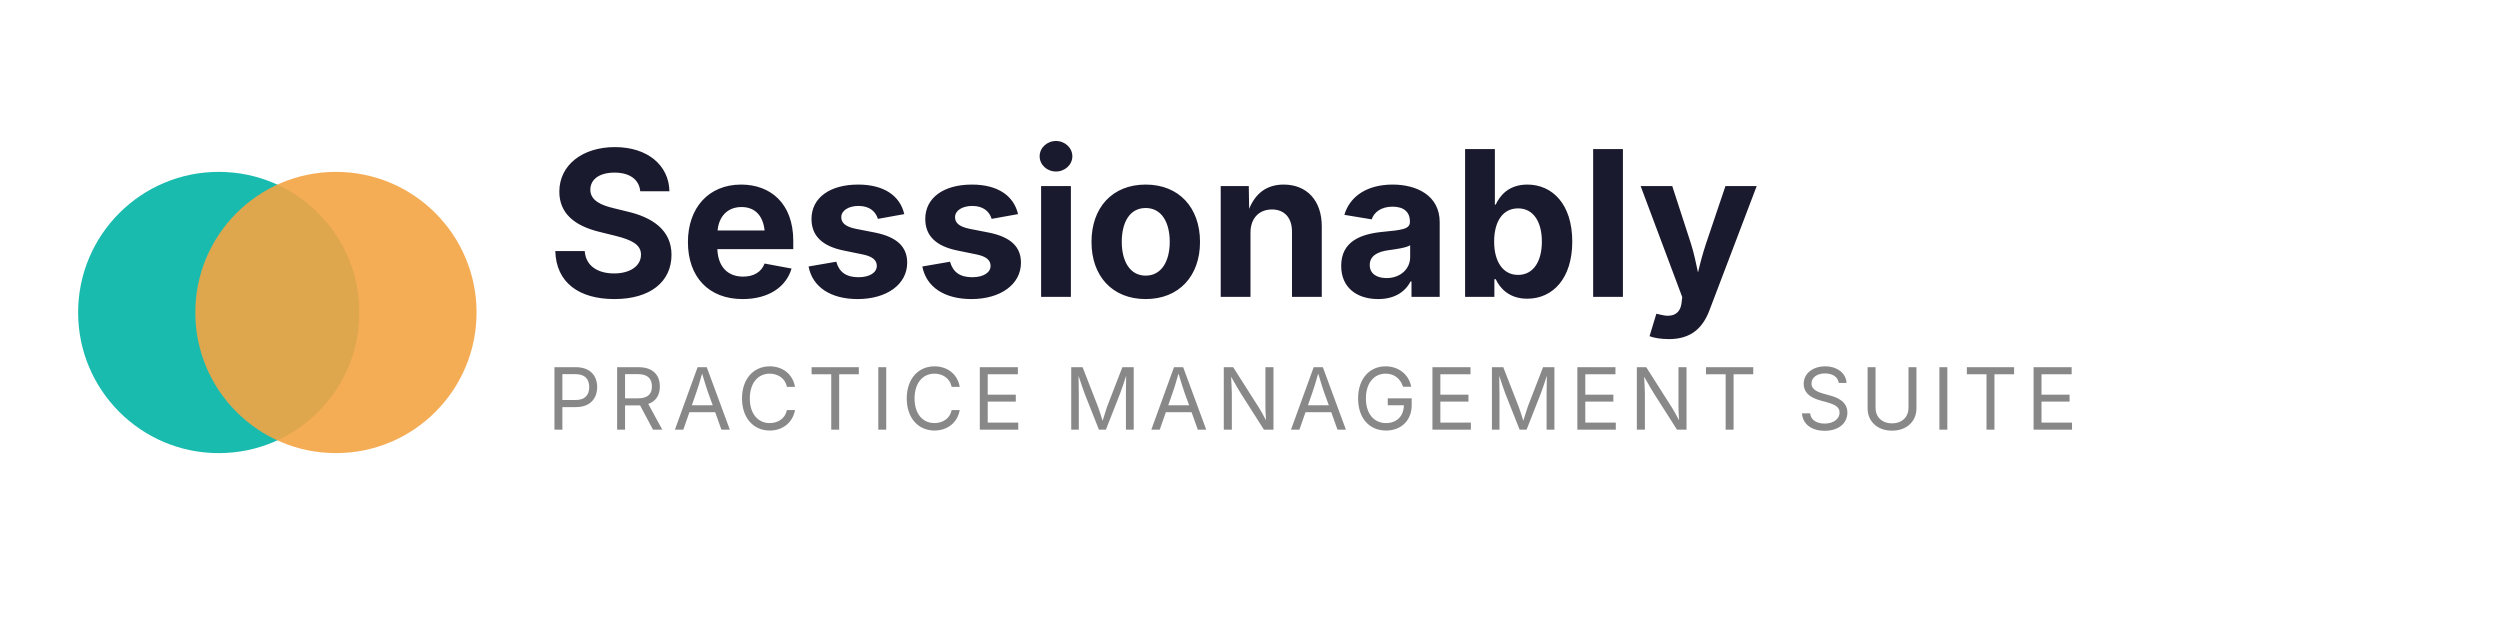
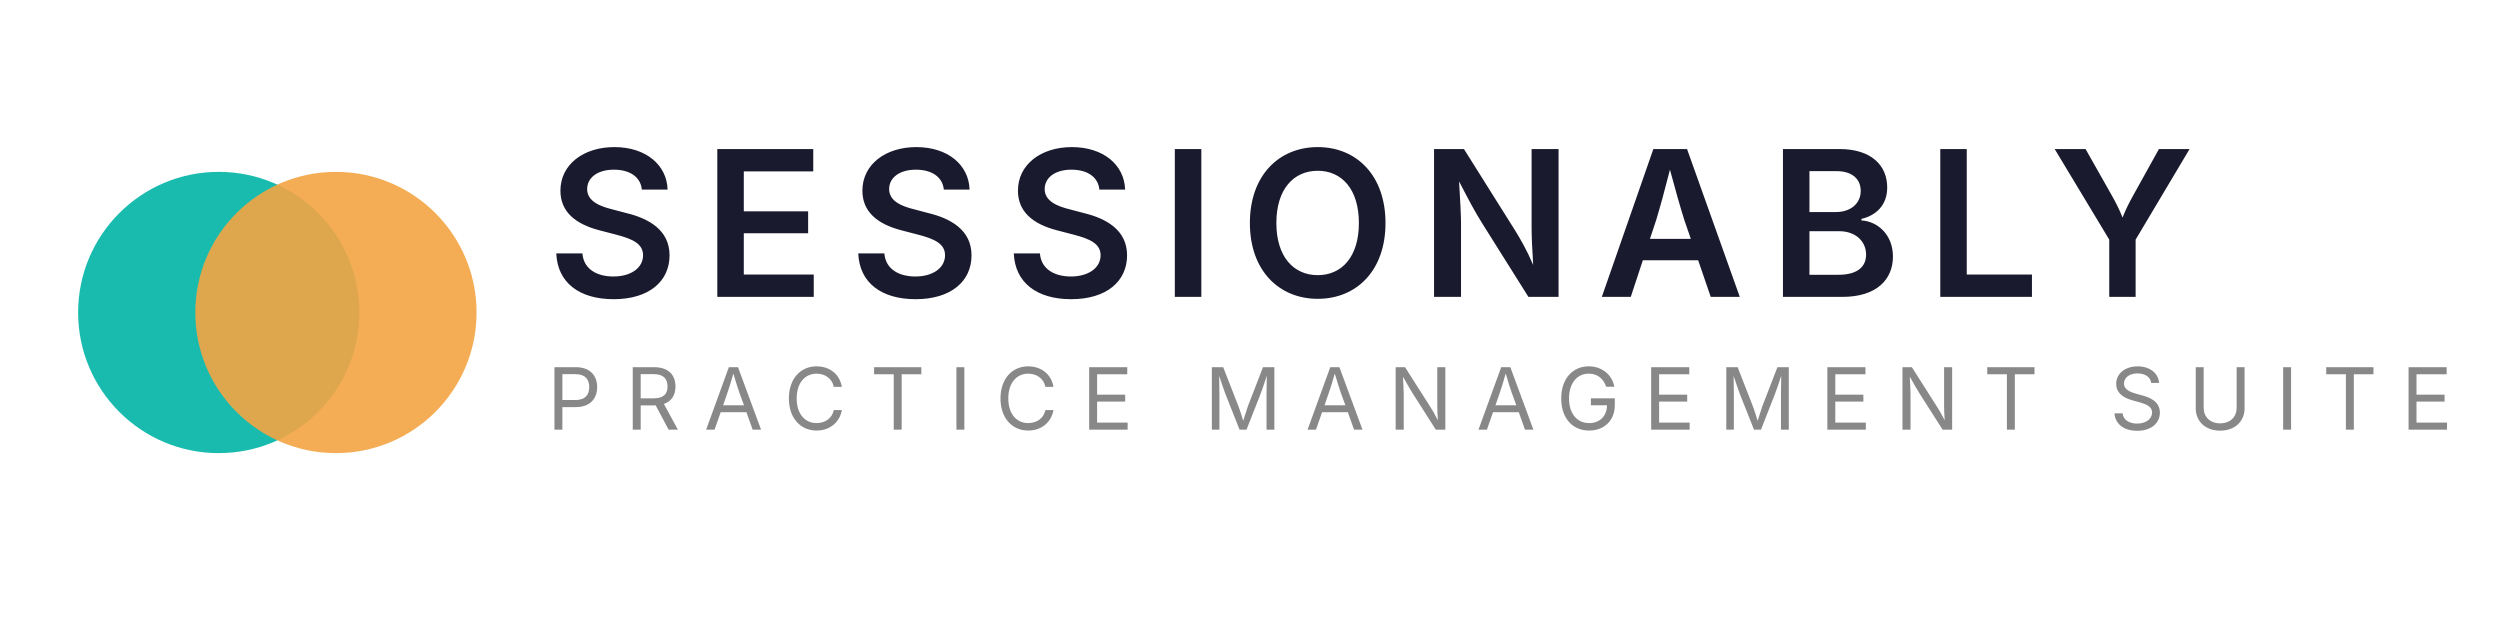
<svg xmlns="http://www.w3.org/2000/svg" width="320" height="80" viewBox="0 0 320 80">
  <g transform="translate(10, 10)">
    <circle cx="18" cy="30" r="18" fill="#00B4A6" opacity="0.9" />
    <circle cx="33" cy="30" r="18" fill="#F4A443" opacity="0.9" />
  </g>
-   <text x="70" y="38" font-family="system-ui, -apple-system, sans-serif" font-size="26" font-weight="700" fill="#1A1A2E">Sessionably</text>
-   <text x="70" y="55" font-family="system-ui, -apple-system, sans-serif" font-size="11" font-weight="400" fill="#888888" letter-spacing="1">PRACTICE MANAGEMENT SUITE</text>
+   <text x="70" y="38" font-family="system-ui, -apple-system, sans-serif" font-size="26" font-weight="600" fill="#1A1A2E" letter-spacing="3">SESSIONABLY</text>
+   <text x="70" y="55" font-family="system-ui, -apple-system, sans-serif" font-size="11" font-weight="400" fill="#888888" letter-spacing="3">PRACTICE MANAGEMENT SUITE</text>
</svg>
